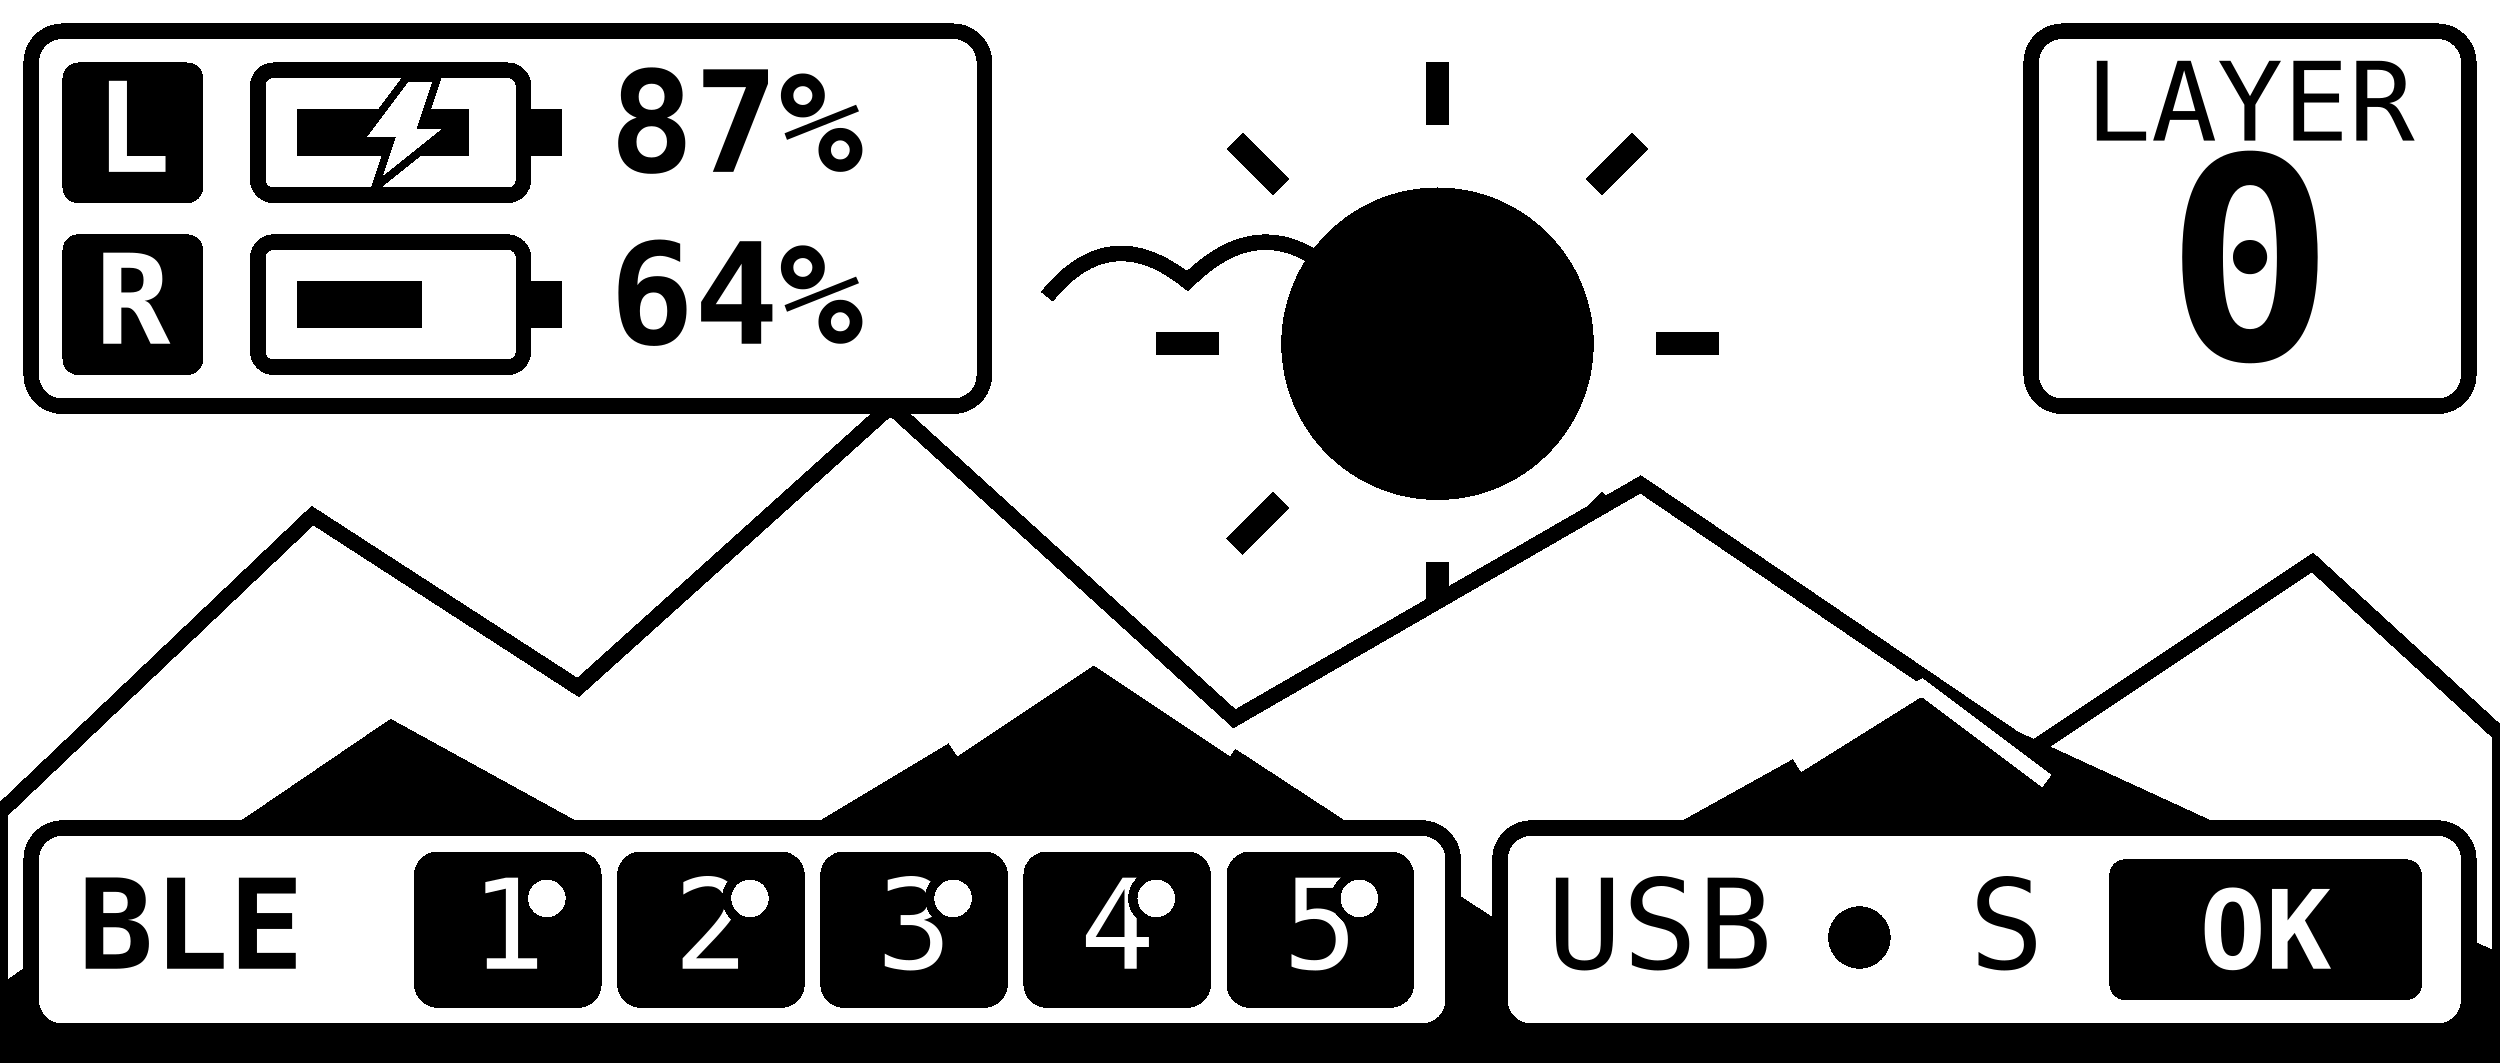
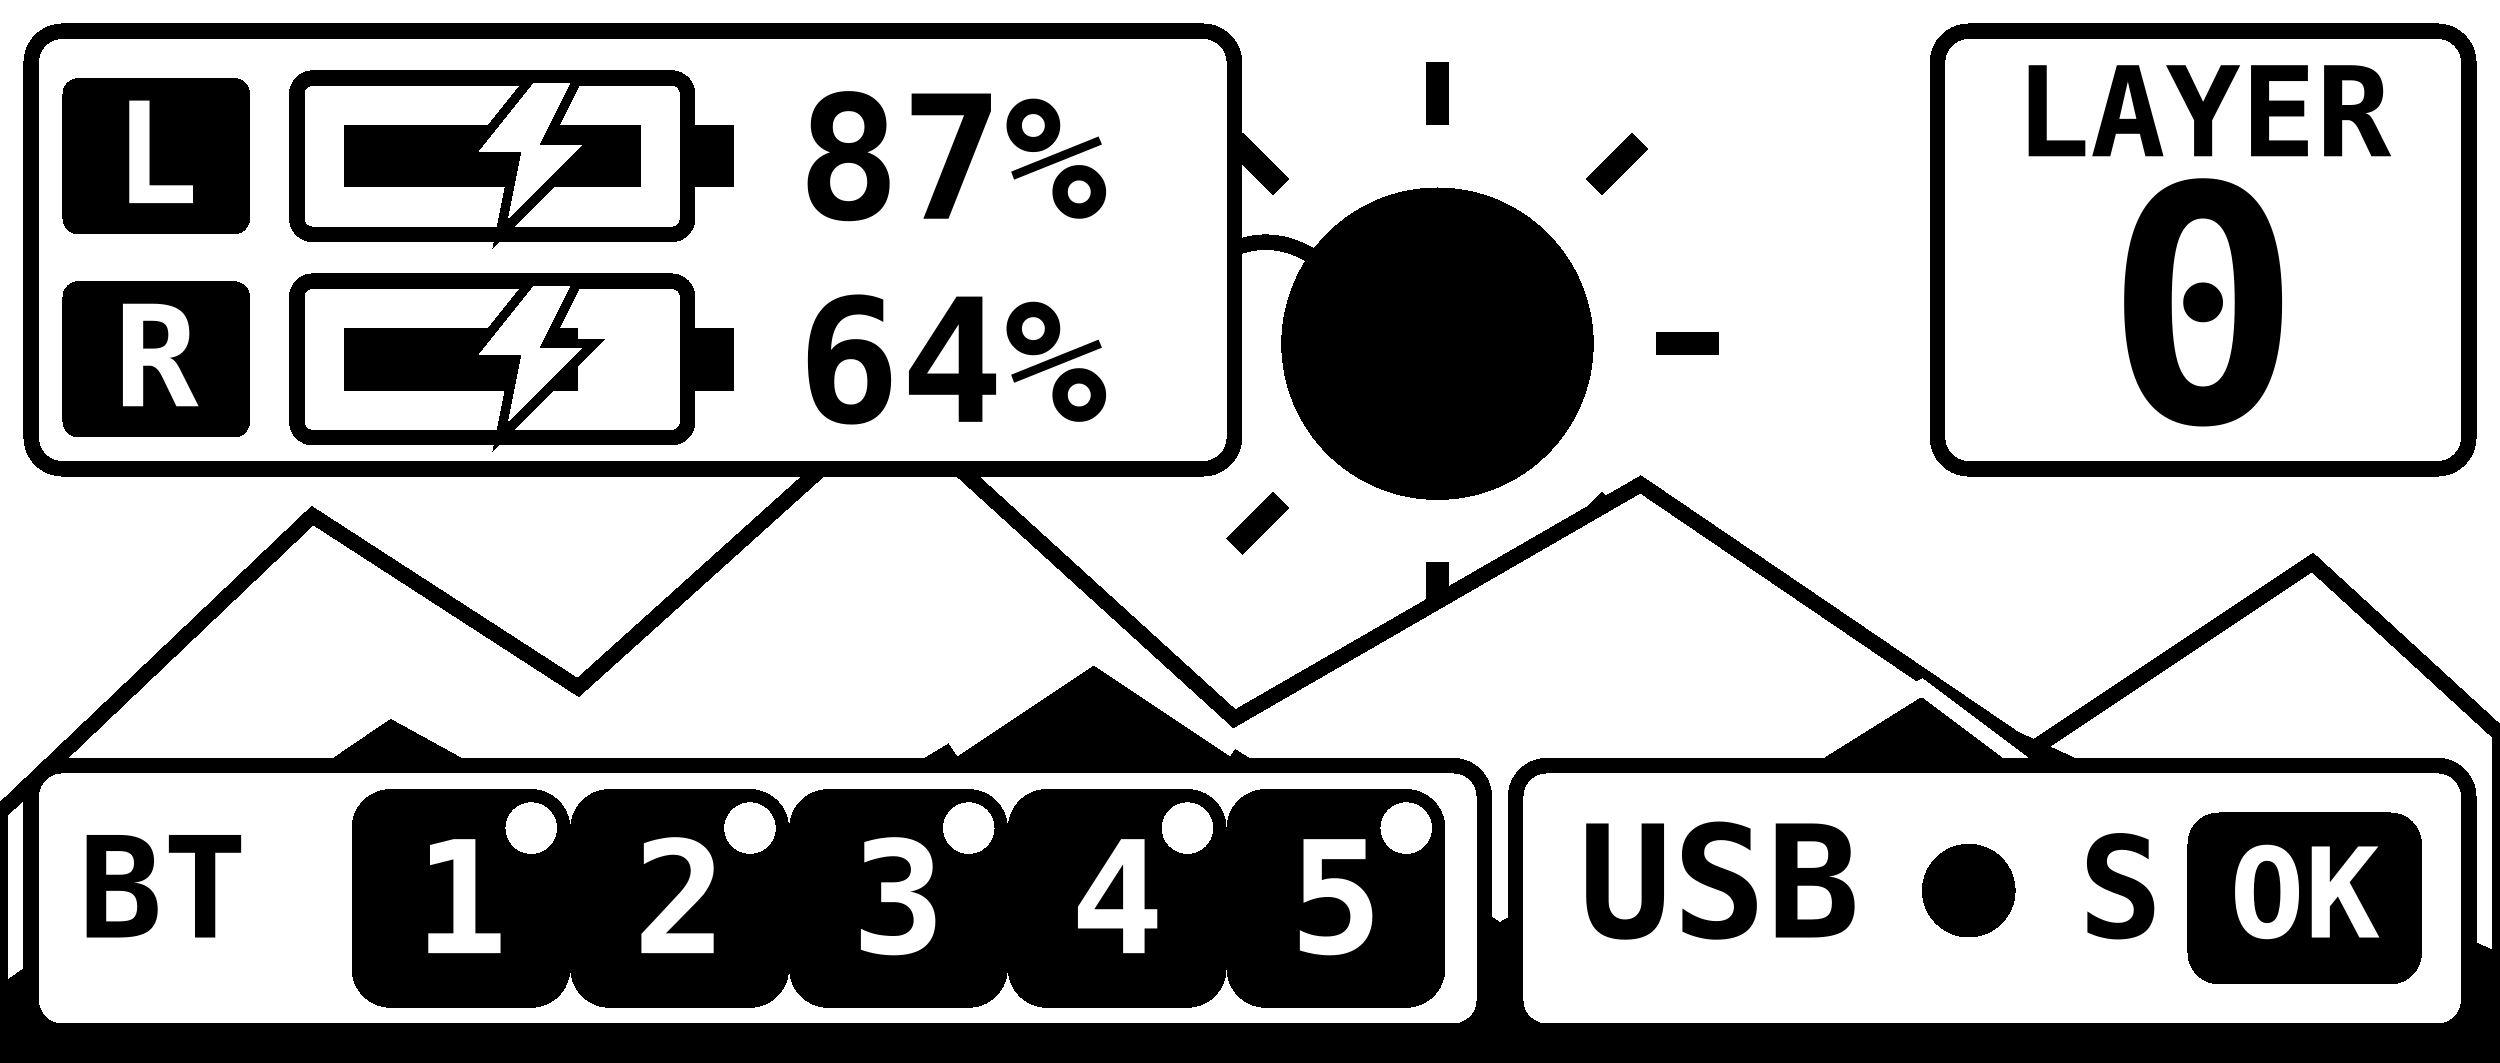
<svg xmlns="http://www.w3.org/2000/svg" width="800" height="340" viewBox="0 0 160 68" shape-rendering="crispEdges">
  <rect width="160" height="68" fill="#fff" />
  <circle cx="92" cy="22" r="10" fill="#000" />
  <g stroke="#000" stroke-width="1.5">
-     <path d="M92 8V4 M92 36V40 M78 22H74 M106 22H110 M82 12L79 9 M102 32L105 35 M102 12L105 9 M82 32L79 35" />
+     <path d="M92 8V4              M92 36V40              M78 22H74              M106 22H110              M82 12L79 9              M102 32L105 35              M102 12L105 9              M82 32L79 35" />
  </g>
  <path d="M67 19Q71 14 76 18Q81 13 86 18H90" fill="none" stroke="#000" />
  <path d="M0 52L20 33L37 44L57 26L79 46L105 31L130 48L148 36L160 47V68H0Z" fill="#fff" stroke="#000" />
  <path d="M0 63L25 46L45 57L70 42L96 59L123 44L160 61V68H0Z" fill="#000" />
  <path d="M61 48L70 42L79 48M115 49L123 44L131 50" fill="none" stroke="#fff" />
-   <rect x="2" y="2" width="61" height="24" rx="2" fill="#fff" stroke="#000" />
-   <rect x="2" y="53" width="91" height="13" rx="2" fill="#fff" stroke="#000" />
+   <rect x="2" y="2" width="77" height="28" rx="2" fill="#fff" stroke="#000" />
  <g id="battery-left" data-nvp-widget="battery">
-     <rect x="4" y="4" width="9" height="9" rx="1" />
-     <text x="8.5" y="11" text-anchor="middle" font-family="monospace" font-size="8" font-weight="bold" fill="#fff">L</text>
-     <rect x="16.5" y="4.5" width="17" height="8" rx="1" fill="none" stroke="#000" />
-     <rect x="34" y="7" width="2" height="3" />
-     <rect x="19" y="7" width="11" height="3" data-nvp-slot="level" data-nvp-bind="battery.left.percent" data-nvp-render="bar" />
-     <path d="M26 5L23 9H25L24 12L29 8H27L28 5Z" fill="#fff" stroke="#000" stroke-width=".5" data-nvp-slot="charge" data-nvp-bind="battery.left.charge" data-nvp-render="visible" data-nvp-when="charging" data-nvp-bounds="22,5,7,7" />
-     <text x="39" y="11" font-family="monospace" font-size="9" font-weight="bold" data-nvp-slot="level" data-nvp-bind="battery.left.percent" data-nvp-render="percent">87%</text>
+     <rect x="4" y="5" width="12" height="10" rx="1" fill="#000" />
+     <text x="10" y="13" text-anchor="middle" font-family="monospace" font-size="9" font-weight="bold" fill="#fff">L</text>
+     <rect x="19" y="5" width="25" height="10" rx="1" fill="none" stroke="#000" />
+     <rect x="44.5" y="8" width="2.5" height="4" fill="#000" />
+     <rect x="22" y="8" width="19" height="4" fill="#000" data-nvp-slot="level" data-nvp-bind="battery.left.percent" data-nvp-render="bar" />
+     <path d="M34 5              L30 10              H33              L32 15              L38 9              H35              L37 5Z" fill="#fff" stroke="#000" stroke-width=".6" data-nvp-slot="charge" data-nvp-bind="battery.left.charge" data-nvp-render="visible" data-nvp-when="charging" data-nvp-bounds="30,5,8,10" />
+     <text x="51" y="14" font-family="monospace" font-size="11" font-weight="bold" data-nvp-slot="level" data-nvp-bind="battery.left.percent" data-nvp-render="percent">87%</text>
  </g>
  <g id="battery-right" data-nvp-widget="battery">
-     <rect x="4" y="15" width="9" height="9" rx="1" />
-     <text x="8.5" y="22" text-anchor="middle" font-family="monospace" font-size="8" font-weight="bold" fill="#fff">R</text>
-     <rect x="16.5" y="15.5" width="17" height="8" rx="1" fill="none" stroke="#000" />
-     <rect x="34" y="18" width="2" height="3" />
-     <rect x="19" y="18" width="8" height="3" data-nvp-slot="level" data-nvp-bind="battery.right.percent" data-nvp-render="bar" />
-     <text x="39" y="22" font-family="monospace" font-size="9" font-weight="bold" data-nvp-slot="level" data-nvp-bind="battery.right.percent" data-nvp-render="percent">64%</text>
+     <rect x="4" y="18" width="12" height="10" rx="1" fill="#000" />
+     <text x="10" y="26" text-anchor="middle" font-family="monospace" font-size="9" font-weight="bold" fill="#fff">R</text>
+     <rect x="19" y="18" width="25" height="10" rx="1" fill="none" stroke="#000" />
+     <rect x="44.5" y="21" width="2.5" height="4" fill="#000" />
+     <rect x="22" y="21" width="15" height="4" fill="#000" data-nvp-slot="level" data-nvp-bind="battery.right.percent" data-nvp-render="bar" />
+     <path d="M34 18              L30 23              H33              L32 28              L38 22              H35              L37 18Z" fill="#fff" stroke="#000" stroke-width=".6" data-nvp-slot="charge" data-nvp-bind="battery.right.charge" data-nvp-render="visible" data-nvp-when="charging" data-nvp-bounds="30,18,8,10" />
+     <text x="51" y="27" font-family="monospace" font-size="11" font-weight="bold" data-nvp-slot="level" data-nvp-bind="battery.right.percent" data-nvp-render="percent">64%</text>
  </g>
  <g id="layer-display" data-nvp-widget="layer">
-     <rect x="130" y="2" width="28" height="24" rx="2" fill="#fff" stroke="#000" />
-     <text x="144" y="9" text-anchor="middle" font-family="monospace" font-size="7">LAYER</text>
-     <text x="144" y="23" text-anchor="middle" font-family="monospace" font-size="18" font-weight="bold" data-nvp-slot="value" data-nvp-bind="layer.index" data-nvp-render="text">0</text>
+     <rect x="124" y="2" width="34" height="28" rx="2" fill="#fff" stroke="#000" />
+     <text x="141" y="10" text-anchor="middle" font-family="monospace" font-size="8" font-weight="bold">LAYER</text>
+     <text x="141" y="27" text-anchor="middle" font-family="monospace" font-size="21" font-weight="bold" data-nvp-slot="value" data-nvp-bind="layer.index" data-nvp-render="text">0</text>
  </g>
+   <rect x="2" y="49" width="93" height="17" rx="2" fill="#fff" stroke="#000" />
+   <text x="5" y="60" font-family="monospace" font-size="9" font-weight="bold">BT</text>
  <g id="ble-profile-1" data-nvp-widget="profile_tile">
-     <rect x="27" y="55" width="11" height="9" rx="1" fill="#fff" stroke="#000" />
-     <text x="32.5" y="62" text-anchor="middle" font-family="monospace" font-size="8">1</text>
-     <g data-nvp-slot="active" data-nvp-bind="ble.active_profile" data-nvp-render="visible" data-nvp-when="0" data-nvp-bounds="27,55,11,9">
-       <rect x="27" y="55" width="11" height="9" fill="#000" />
-       <text x="32.5" y="62" text-anchor="middle" font-family="monospace" font-size="8" fill="#fff">1</text>
+     <rect x="23" y="51" width="13" height="13" rx="2" fill="#fff" stroke="#000" />
+     <text x="29.5" y="61" text-anchor="middle" font-family="monospace" font-size="10" font-weight="bold">1</text>
+     <g data-nvp-slot="active" data-nvp-bind="ble.active_profile" data-nvp-render="visible" data-nvp-when="0" data-nvp-bounds="23,51,13,13">
+       <rect x="23" y="51" width="13" height="13" rx="2" fill="#000" />
+       <text x="29.5" y="61" text-anchor="middle" font-family="monospace" font-size="10" font-weight="bold" fill="#fff">1</text>
    </g>
-     <circle cx="35" cy="57.5" r="1.5" fill="#fff" stroke="#000" stroke-width=".6" data-nvp-slot="connected" data-nvp-bind="ble.connected_profiles" data-nvp-render="visible" data-nvp-when="set" data-nvp-bit="0" data-nvp-bounds="33,56,4,4" />
+     <circle cx="34" cy="53" r="2" fill="#fff" stroke="#000" stroke-width=".7" data-nvp-slot="connected" data-nvp-bind="ble.connected_profiles" data-nvp-render="visible" data-nvp-when="set" data-nvp-bit="0" data-nvp-bounds="32,51,4,4" />
  </g>
  <g id="ble-profile-2" data-nvp-widget="profile_tile">
-     <rect x="40" y="55" width="11" height="9" rx="1" fill="#fff" stroke="#000" />
-     <text x="45.5" y="62" text-anchor="middle" font-family="monospace" font-size="8">2</text>
-     <g data-nvp-slot="active" data-nvp-bind="ble.active_profile" data-nvp-render="visible" data-nvp-when="1" data-nvp-bounds="40,55,11,9">
-       <rect x="40" y="55" width="11" height="9" fill="#000" />
-       <text x="45.5" y="62" text-anchor="middle" font-family="monospace" font-size="8" fill="#fff">2</text>
+     <rect x="37" y="51" width="13" height="13" rx="2" fill="#fff" stroke="#000" />
+     <text x="43.5" y="61" text-anchor="middle" font-family="monospace" font-size="10" font-weight="bold">2</text>
+     <g data-nvp-slot="active" data-nvp-bind="ble.active_profile" data-nvp-render="visible" data-nvp-when="1" data-nvp-bounds="37,51,13,13">
+       <rect x="37" y="51" width="13" height="13" rx="2" fill="#000" />
+       <text x="43.5" y="61" text-anchor="middle" font-family="monospace" font-size="10" font-weight="bold" fill="#fff">2</text>
    </g>
-     <circle cx="48" cy="57.5" r="1.5" fill="#fff" stroke="#000" stroke-width=".6" data-nvp-slot="connected" data-nvp-bind="ble.connected_profiles" data-nvp-render="visible" data-nvp-when="set" data-nvp-bit="1" data-nvp-bounds="46,56,4,4" />
+     <circle cx="48" cy="53" r="2" fill="#fff" stroke="#000" stroke-width=".7" data-nvp-slot="connected" data-nvp-bind="ble.connected_profiles" data-nvp-render="visible" data-nvp-when="set" data-nvp-bit="1" data-nvp-bounds="46,51,4,4" />
  </g>
  <g id="ble-profile-3" data-nvp-widget="profile_tile">
-     <rect x="53" y="55" width="11" height="9" rx="1" fill="#fff" stroke="#000" />
-     <text x="58.5" y="62" text-anchor="middle" font-family="monospace" font-size="8">3</text>
-     <g data-nvp-slot="active" data-nvp-bind="ble.active_profile" data-nvp-render="visible" data-nvp-when="2" data-nvp-bounds="53,55,11,9">
-       <rect x="53" y="55" width="11" height="9" fill="#000" />
-       <text x="58.5" y="62" text-anchor="middle" font-family="monospace" font-size="8" fill="#fff">3</text>
+     <rect x="51" y="51" width="13" height="13" rx="2" fill="#fff" stroke="#000" />
+     <text x="57.5" y="61" text-anchor="middle" font-family="monospace" font-size="10" font-weight="bold">3</text>
+     <g data-nvp-slot="active" data-nvp-bind="ble.active_profile" data-nvp-render="visible" data-nvp-when="2" data-nvp-bounds="51,51,13,13">
+       <rect x="51" y="51" width="13" height="13" rx="2" fill="#000" />
+       <text x="57.5" y="61" text-anchor="middle" font-family="monospace" font-size="10" font-weight="bold" fill="#fff">3</text>
    </g>
-     <circle cx="61" cy="57.5" r="1.5" fill="#fff" stroke="#000" stroke-width=".6" data-nvp-slot="connected" data-nvp-bind="ble.connected_profiles" data-nvp-render="visible" data-nvp-when="set" data-nvp-bit="2" data-nvp-bounds="59,56,4,4" />
+     <circle cx="62" cy="53" r="2" fill="#fff" stroke="#000" stroke-width=".7" data-nvp-slot="connected" data-nvp-bind="ble.connected_profiles" data-nvp-render="visible" data-nvp-when="set" data-nvp-bit="2" data-nvp-bounds="60,51,4,4" />
  </g>
  <g id="ble-profile-4" data-nvp-widget="profile_tile">
-     <rect x="66" y="55" width="11" height="9" rx="1" fill="#fff" stroke="#000" />
-     <text x="71.5" y="62" text-anchor="middle" font-family="monospace" font-size="8">4</text>
-     <g data-nvp-slot="active" data-nvp-bind="ble.active_profile" data-nvp-render="visible" data-nvp-when="3" data-nvp-bounds="66,55,11,9">
-       <rect x="66" y="55" width="11" height="9" fill="#000" />
-       <text x="71.5" y="62" text-anchor="middle" font-family="monospace" font-size="8" fill="#fff">4</text>
+     <rect x="65" y="51" width="13" height="13" rx="2" fill="#fff" stroke="#000" />
+     <text x="71.5" y="61" text-anchor="middle" font-family="monospace" font-size="10" font-weight="bold">4</text>
+     <g data-nvp-slot="active" data-nvp-bind="ble.active_profile" data-nvp-render="visible" data-nvp-when="3" data-nvp-bounds="65,51,13,13">
+       <rect x="65" y="51" width="13" height="13" rx="2" fill="#000" />
+       <text x="71.5" y="61" text-anchor="middle" font-family="monospace" font-size="10" font-weight="bold" fill="#fff">4</text>
    </g>
-     <circle cx="74" cy="57.5" r="1.5" fill="#fff" stroke="#000" stroke-width=".6" data-nvp-slot="connected" data-nvp-bind="ble.connected_profiles" data-nvp-render="visible" data-nvp-when="set" data-nvp-bit="3" data-nvp-bounds="72,56,4,4" />
+     <circle cx="76" cy="53" r="2" fill="#fff" stroke="#000" stroke-width=".7" data-nvp-slot="connected" data-nvp-bind="ble.connected_profiles" data-nvp-render="visible" data-nvp-when="set" data-nvp-bit="3" data-nvp-bounds="74,51,4,4" />
  </g>
  <g id="ble-profile-5" data-nvp-widget="profile_tile">
-     <rect x="79" y="55" width="11" height="9" rx="1" fill="#fff" stroke="#000" />
-     <text x="84.5" y="62" text-anchor="middle" font-family="monospace" font-size="8">5</text>
-     <g data-nvp-slot="active" data-nvp-bind="ble.active_profile" data-nvp-render="visible" data-nvp-when="4" data-nvp-bounds="79,55,11,9">
-       <rect x="79" y="55" width="11" height="9" fill="#000" />
-       <text x="84.5" y="62" text-anchor="middle" font-family="monospace" font-size="8" fill="#fff">5</text>
+     <rect x="79" y="51" width="13" height="13" rx="2" fill="#fff" stroke="#000" />
+     <text x="85.5" y="61" text-anchor="middle" font-family="monospace" font-size="10" font-weight="bold">5</text>
+     <g data-nvp-slot="active" data-nvp-bind="ble.active_profile" data-nvp-render="visible" data-nvp-when="4" data-nvp-bounds="79,51,13,13">
+       <rect x="79" y="51" width="13" height="13" rx="2" fill="#000" />
+       <text x="85.5" y="61" text-anchor="middle" font-family="monospace" font-size="10" font-weight="bold" fill="#fff">5</text>
    </g>
-     <circle cx="87" cy="57.5" r="1.5" fill="#fff" stroke="#000" stroke-width=".6" data-nvp-slot="connected" data-nvp-bind="ble.connected_profiles" data-nvp-render="visible" data-nvp-when="set" data-nvp-bit="4" data-nvp-bounds="85,56,4,4" />
+     <circle cx="90" cy="53" r="2" fill="#fff" stroke="#000" stroke-width=".7" data-nvp-slot="connected" data-nvp-bind="ble.connected_profiles" data-nvp-render="visible" data-nvp-when="set" data-nvp-bit="4" data-nvp-bounds="88,51,4,4" />
  </g>
-   <text x="5" y="62" font-family="monospace" font-size="8" font-weight="bold">BLE</text>
  <g id="connection-status" data-nvp-widget="connection">
-     <rect x="96" y="53" width="62" height="13" rx="2" fill="#fff" stroke="#000" />
-     <text x="99" y="62" font-family="monospace" font-size="8" data-nvp-slot="selected" data-nvp-bind="output.selected" data-nvp-render="text" data-nvp-format="output-label">USB</text>
-     <circle cx="119" cy="60" r="2" data-nvp-slot="selected" data-nvp-bind="output.selected" data-nvp-render="visible" data-nvp-when="usb" />
-     <circle cx="119" cy="60" r="2" data-nvp-slot="selected" data-nvp-bind="output.selected" data-nvp-render="visible" data-nvp-when="ble" />
-     <text x="126" y="62" font-family="monospace" font-size="8">S</text>
+     <rect x="97" y="49" width="61" height="17" rx="2" fill="#fff" stroke="#000" />
+     <text x="101" y="60" font-family="monospace" font-size="10" font-weight="bold" data-nvp-slot="selected" data-nvp-bind="output.selected" data-nvp-render="text" data-nvp-format="output-label">USB</text>
+     <circle cx="126" cy="57" r="3" fill="#000" data-nvp-slot="selected" data-nvp-bind="output.selected" data-nvp-render="visible" data-nvp-when="usb" data-nvp-bounds="123,54,6,6" />
+     <circle cx="126" cy="57" r="3" fill="#000" data-nvp-slot="selected" data-nvp-bind="output.selected" data-nvp-render="visible" data-nvp-when="ble" data-nvp-bounds="123,54,6,6" />
+     <text x="133" y="60" font-family="monospace" font-size="9" font-weight="bold">S</text>
  </g>
  <g id="split-link" data-nvp-widget="split_link">
-     <g data-nvp-slot="connected" data-nvp-bind="split.connected" data-nvp-render="visible" data-nvp-when="true" data-nvp-role="peripheral" data-nvp-bounds="135,55,20,9">
-       <rect x="135" y="55" width="20" height="9" rx="1" fill="#000" />
-       <text x="145" y="62" text-anchor="middle" font-family="monospace" font-size="7" font-weight="bold" fill="#fff">OK</text>
+     <g data-nvp-slot="connected" data-nvp-bind="split.connected" data-nvp-render="visible" data-nvp-when="true" data-nvp-role="peripheral" data-nvp-bounds="140,52,15,11">
+       <rect x="140" y="52" width="15" height="11" rx="2" fill="#000" />
+       <text x="147.5" y="60" text-anchor="middle" font-family="monospace" font-size="8" font-weight="bold" fill="#fff">OK</text>
    </g>
  </g>
</svg>
